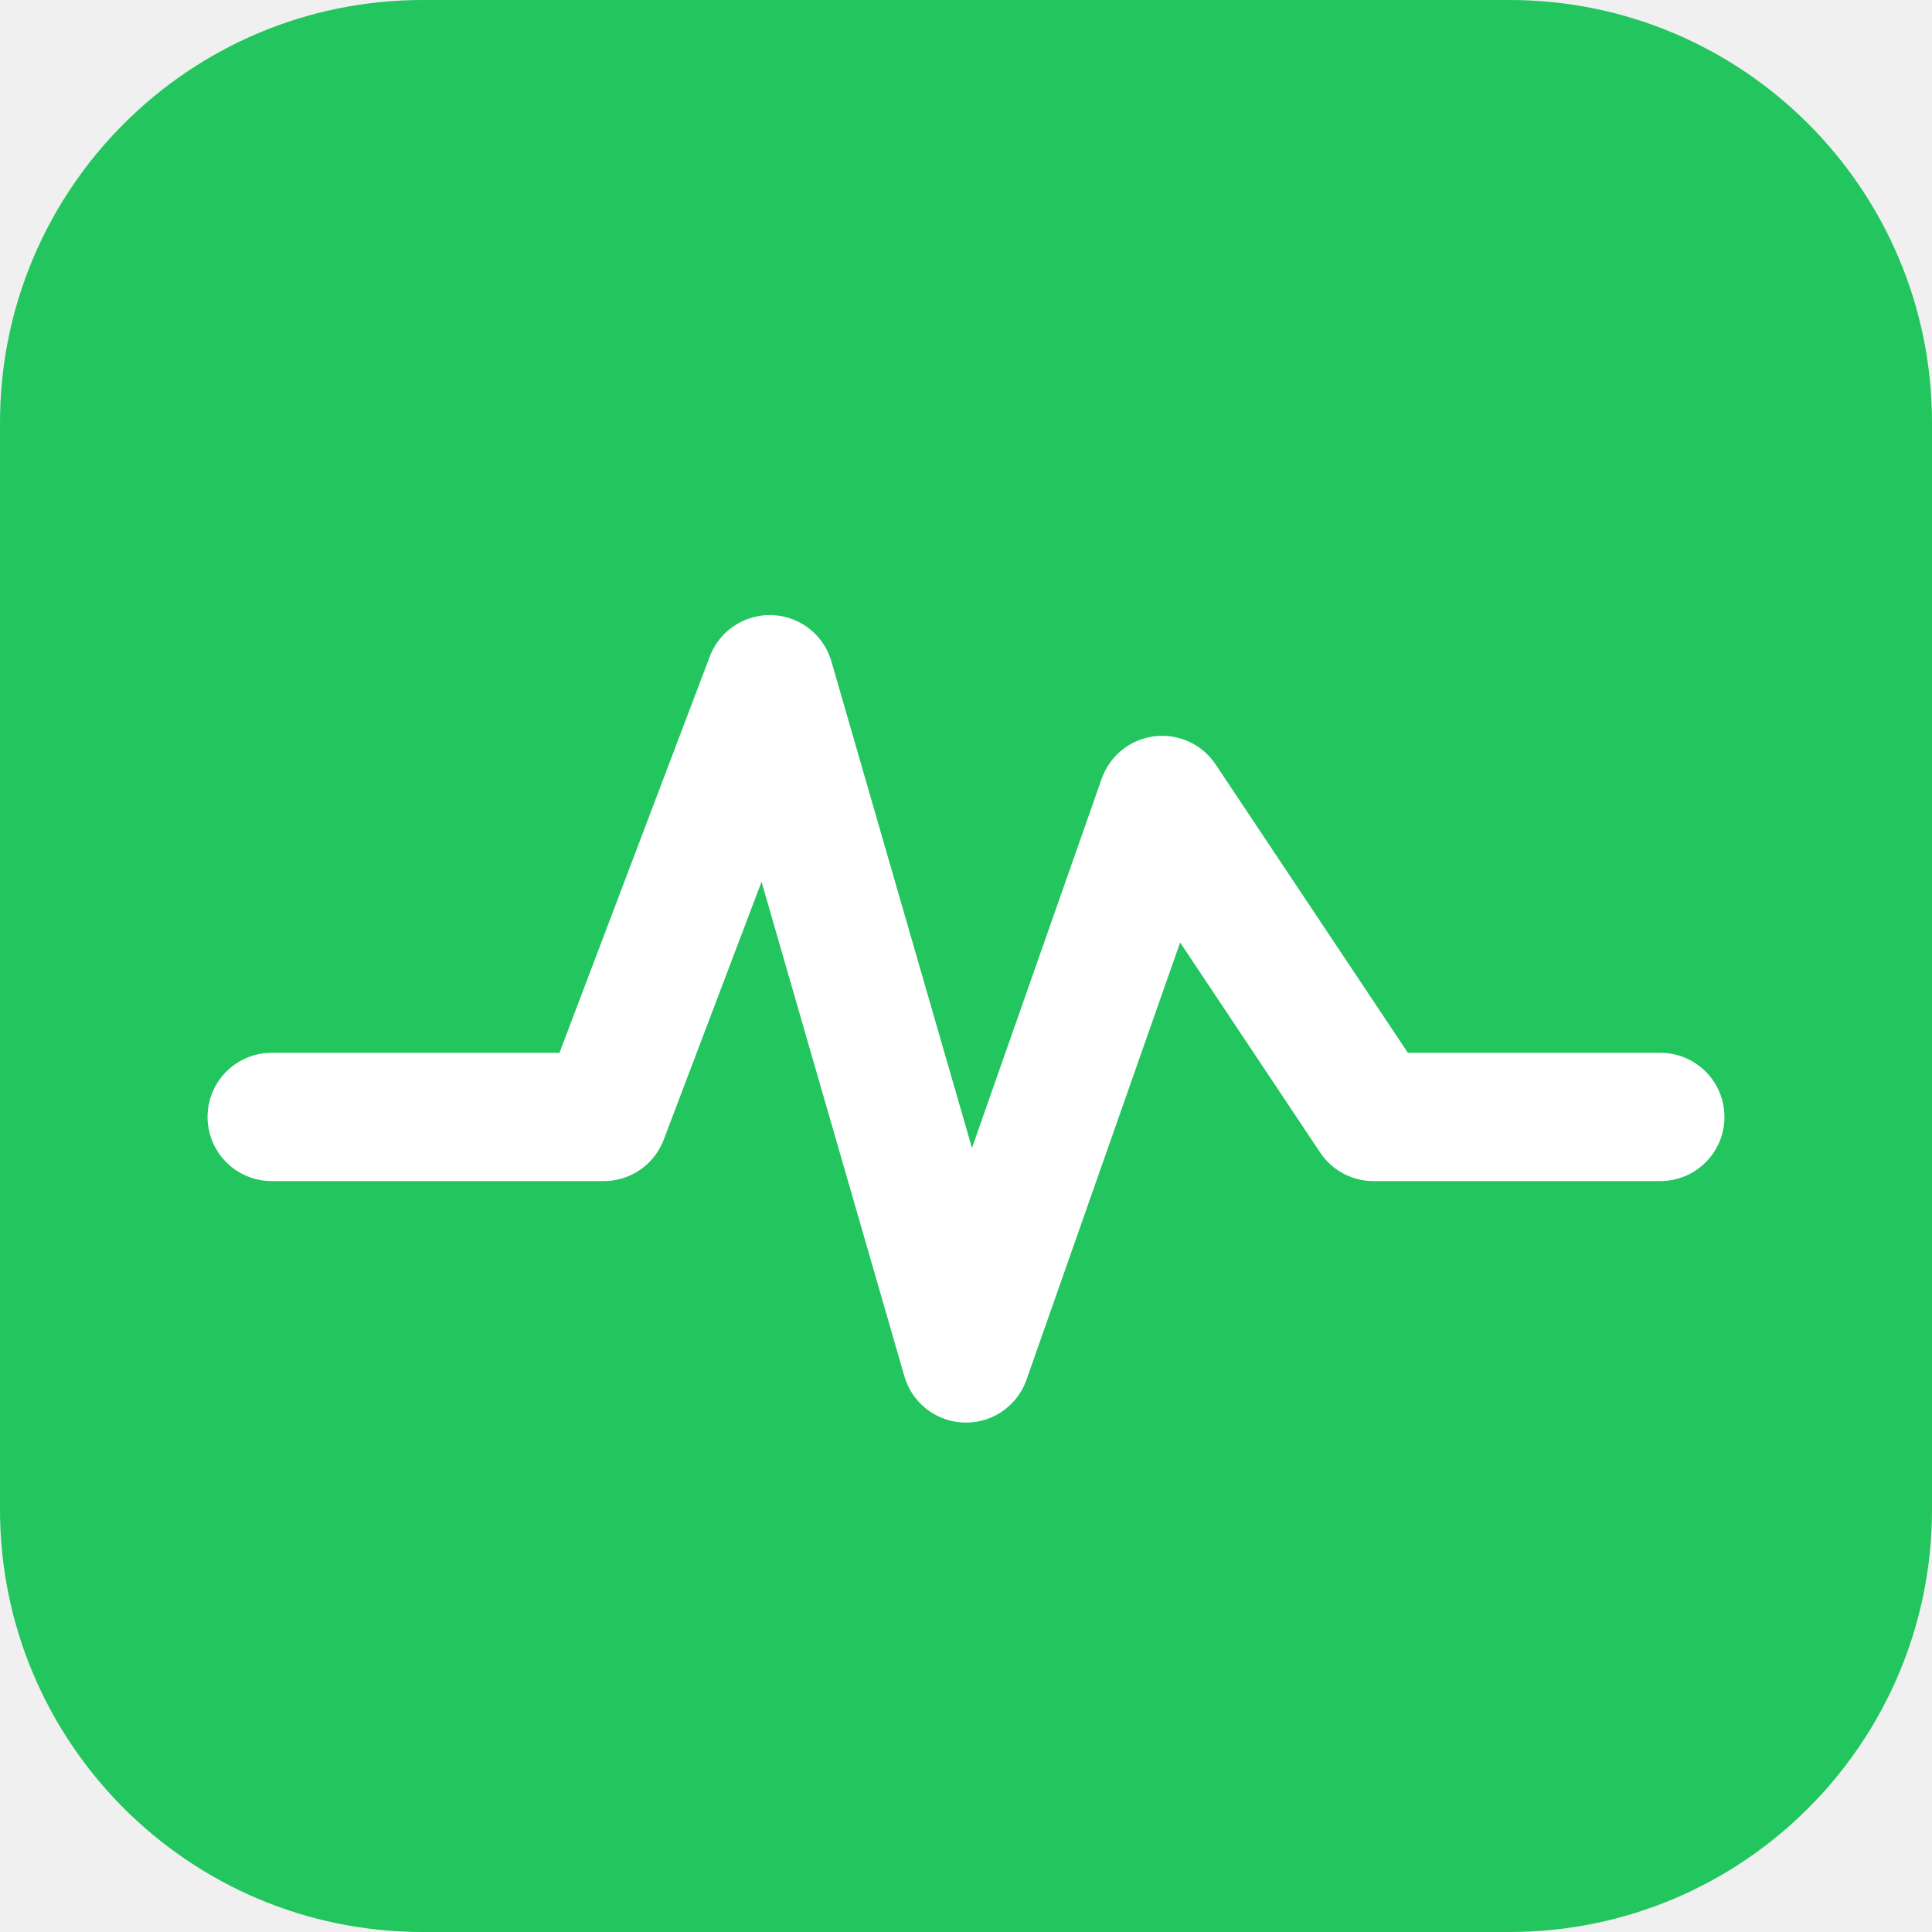
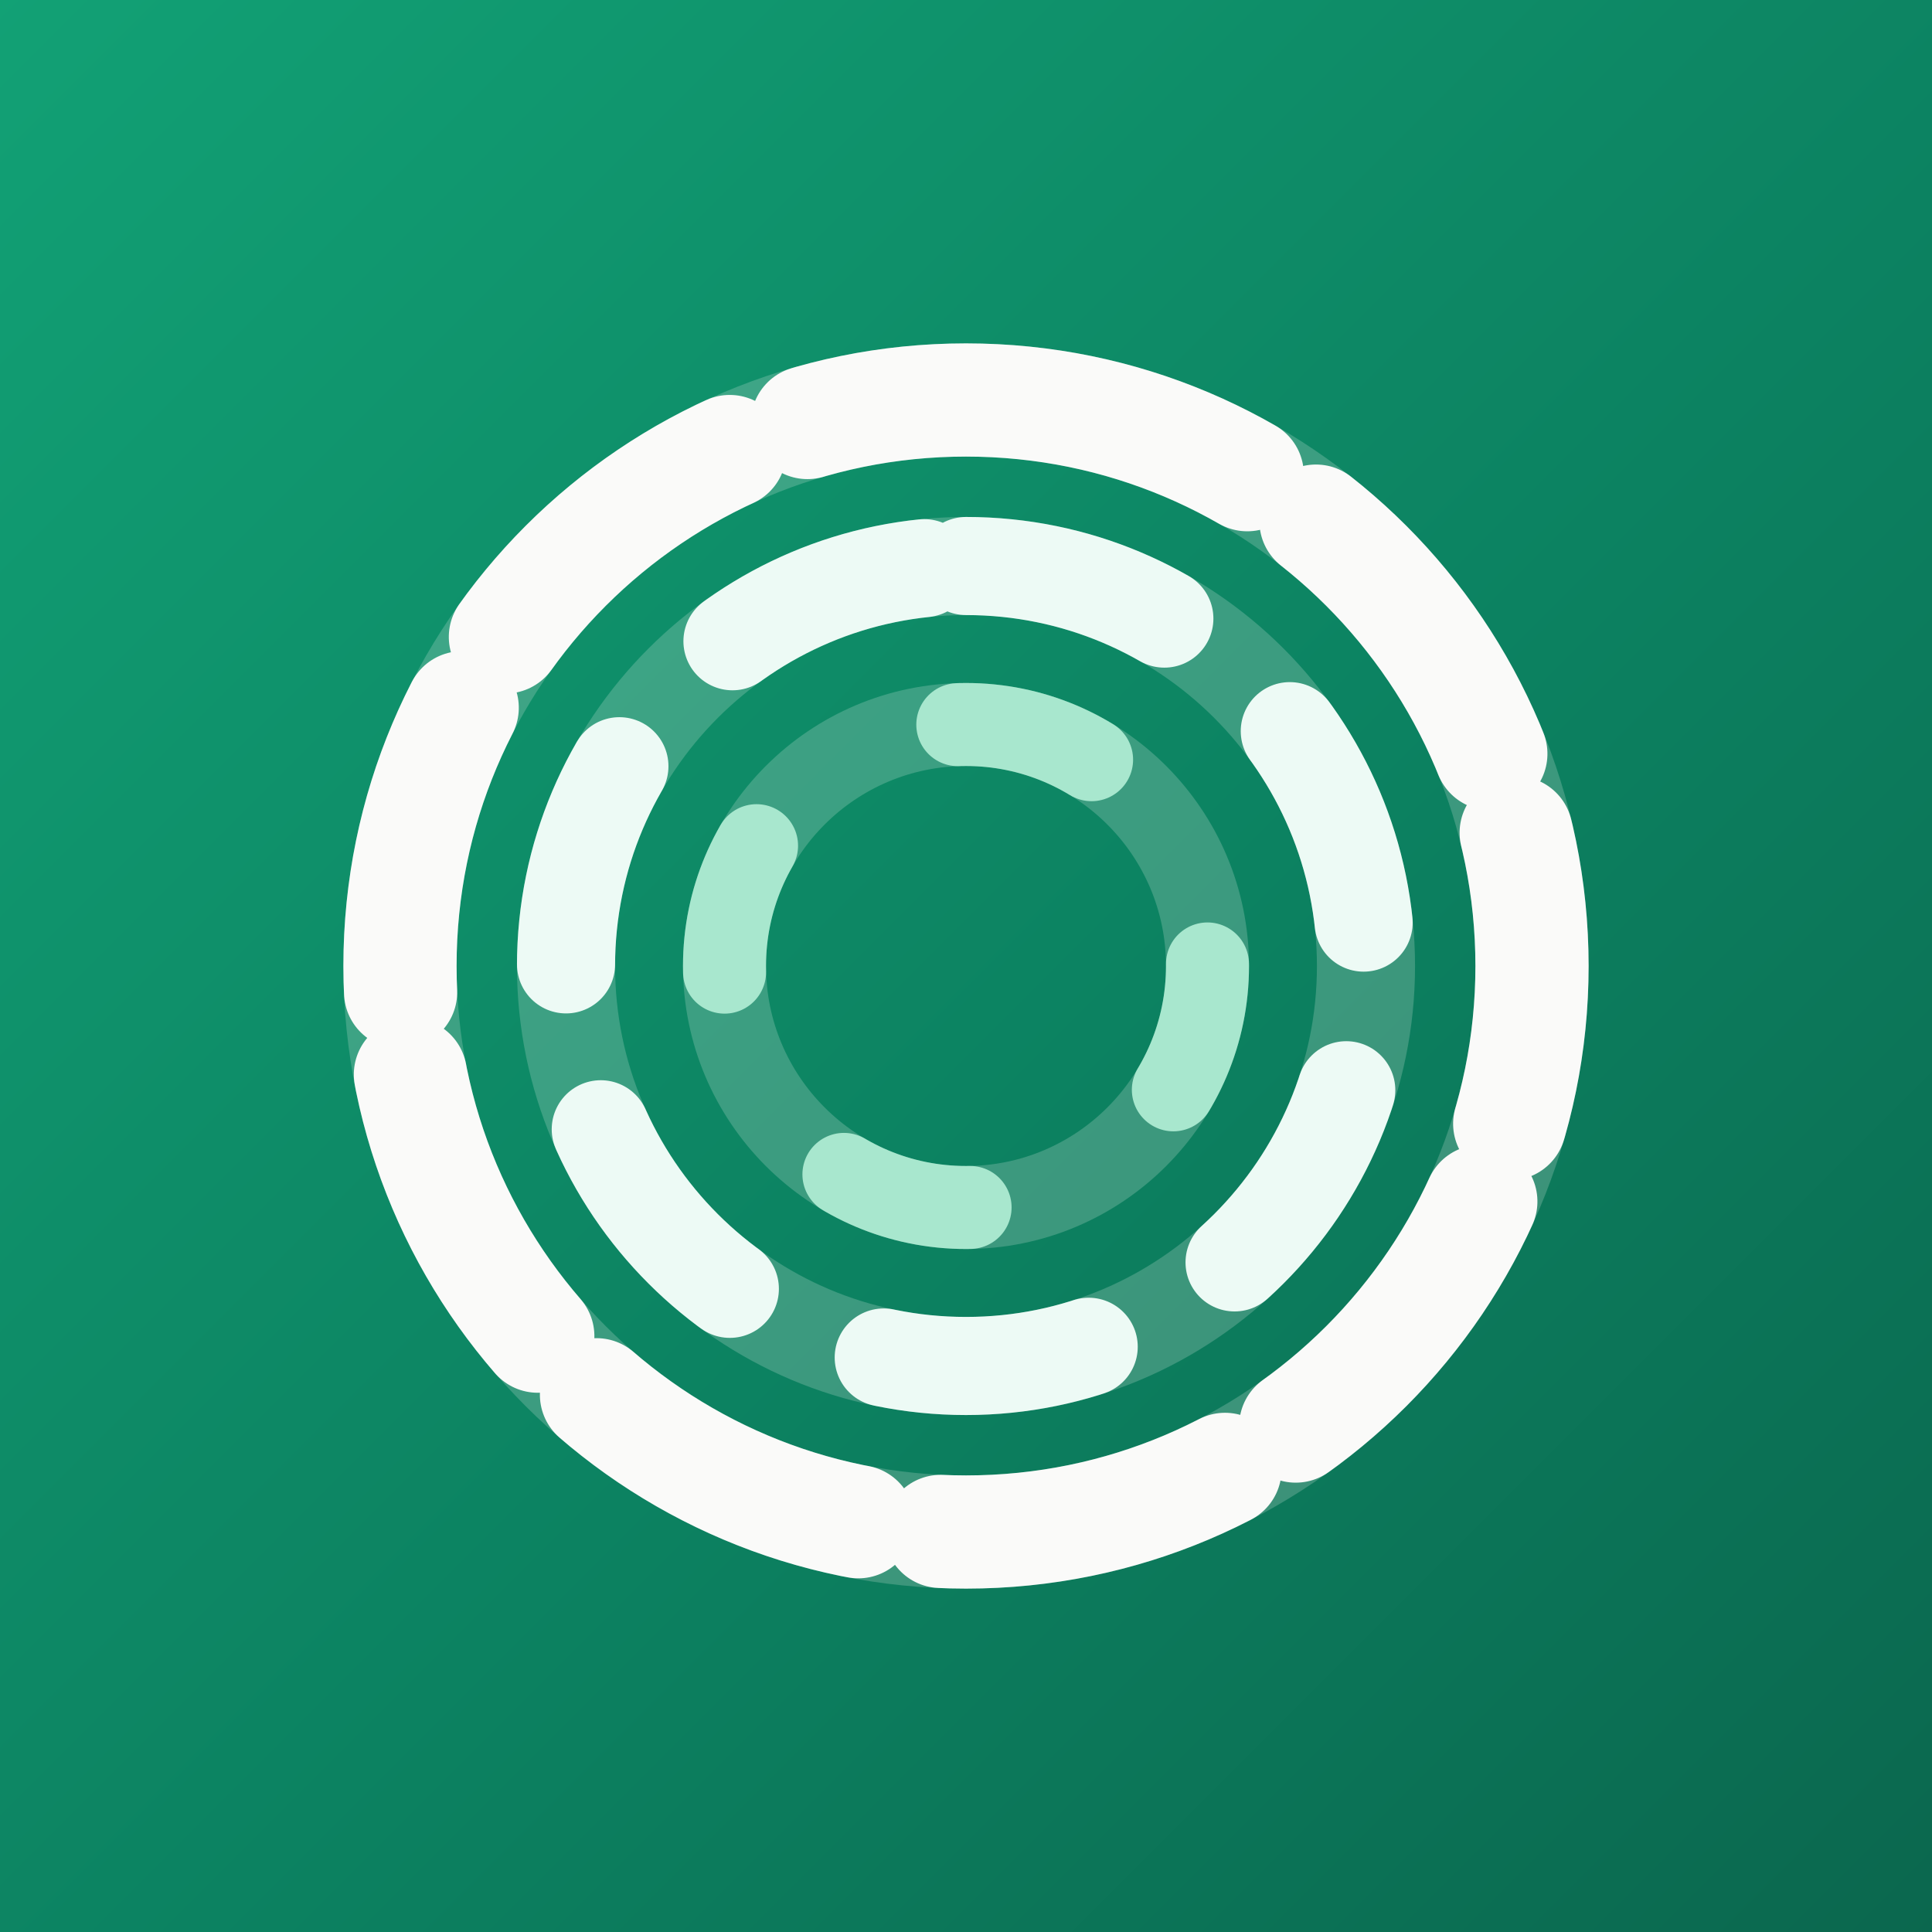
- <svg xmlns="http://www.w3.org/2000/svg" viewBox="0 0 512 512">
-   <rect width="512" height="512" rx="112" fill="#22c55e" />
-   <polyline points="72,296 160,296 204,180 256,360 308,212 364,296 440,296" stroke="white" stroke-width="34" fill="none" stroke-linecap="round" stroke-linejoin="round" />
+ <svg xmlns="http://www.w3.org/2000/svg" viewBox="0 0 512 512" width="512" height="512" role="img" aria-label="MacroFit">
+   <defs>
+     <linearGradient id="jade" x1="0" y1="0" x2="1" y2="1">
+       <stop offset="0%" stop-color="#12A175" />
+       <stop offset="55%" stop-color="#0C8261" />
+       <stop offset="100%" stop-color="#0B674E" />
+     </linearGradient>
+   </defs>
+   <rect width="512" height="512" fill="url(#jade)" />
+   <g transform="rotate(-90 256 256)" fill="none" stroke-linecap="round">
+     <circle cx="256" cy="256" r="150" stroke="#FAFAF9" stroke-opacity="0.2" stroke-width="30" />
+     <circle cx="256" cy="256" r="150" stroke="#FAFAF9" stroke-width="30" pathLength="100" stroke-dasharray="78 22" />
+     <circle cx="256" cy="256" r="106" stroke="#FAFAF9" stroke-opacity="0.2" stroke-width="26" />
+     <circle cx="256" cy="256" r="106" stroke="#EDFAF5" stroke-width="26" pathLength="100" stroke-dasharray="55 45" />
+     <circle cx="256" cy="256" r="64" stroke="#FAFAF9" stroke-opacity="0.2" stroke-width="22" />
+     <circle cx="256" cy="256" r="64" stroke="#A8E7CE" stroke-width="22" pathLength="100" stroke-dasharray="35 65" />
+   </g>
</svg>
